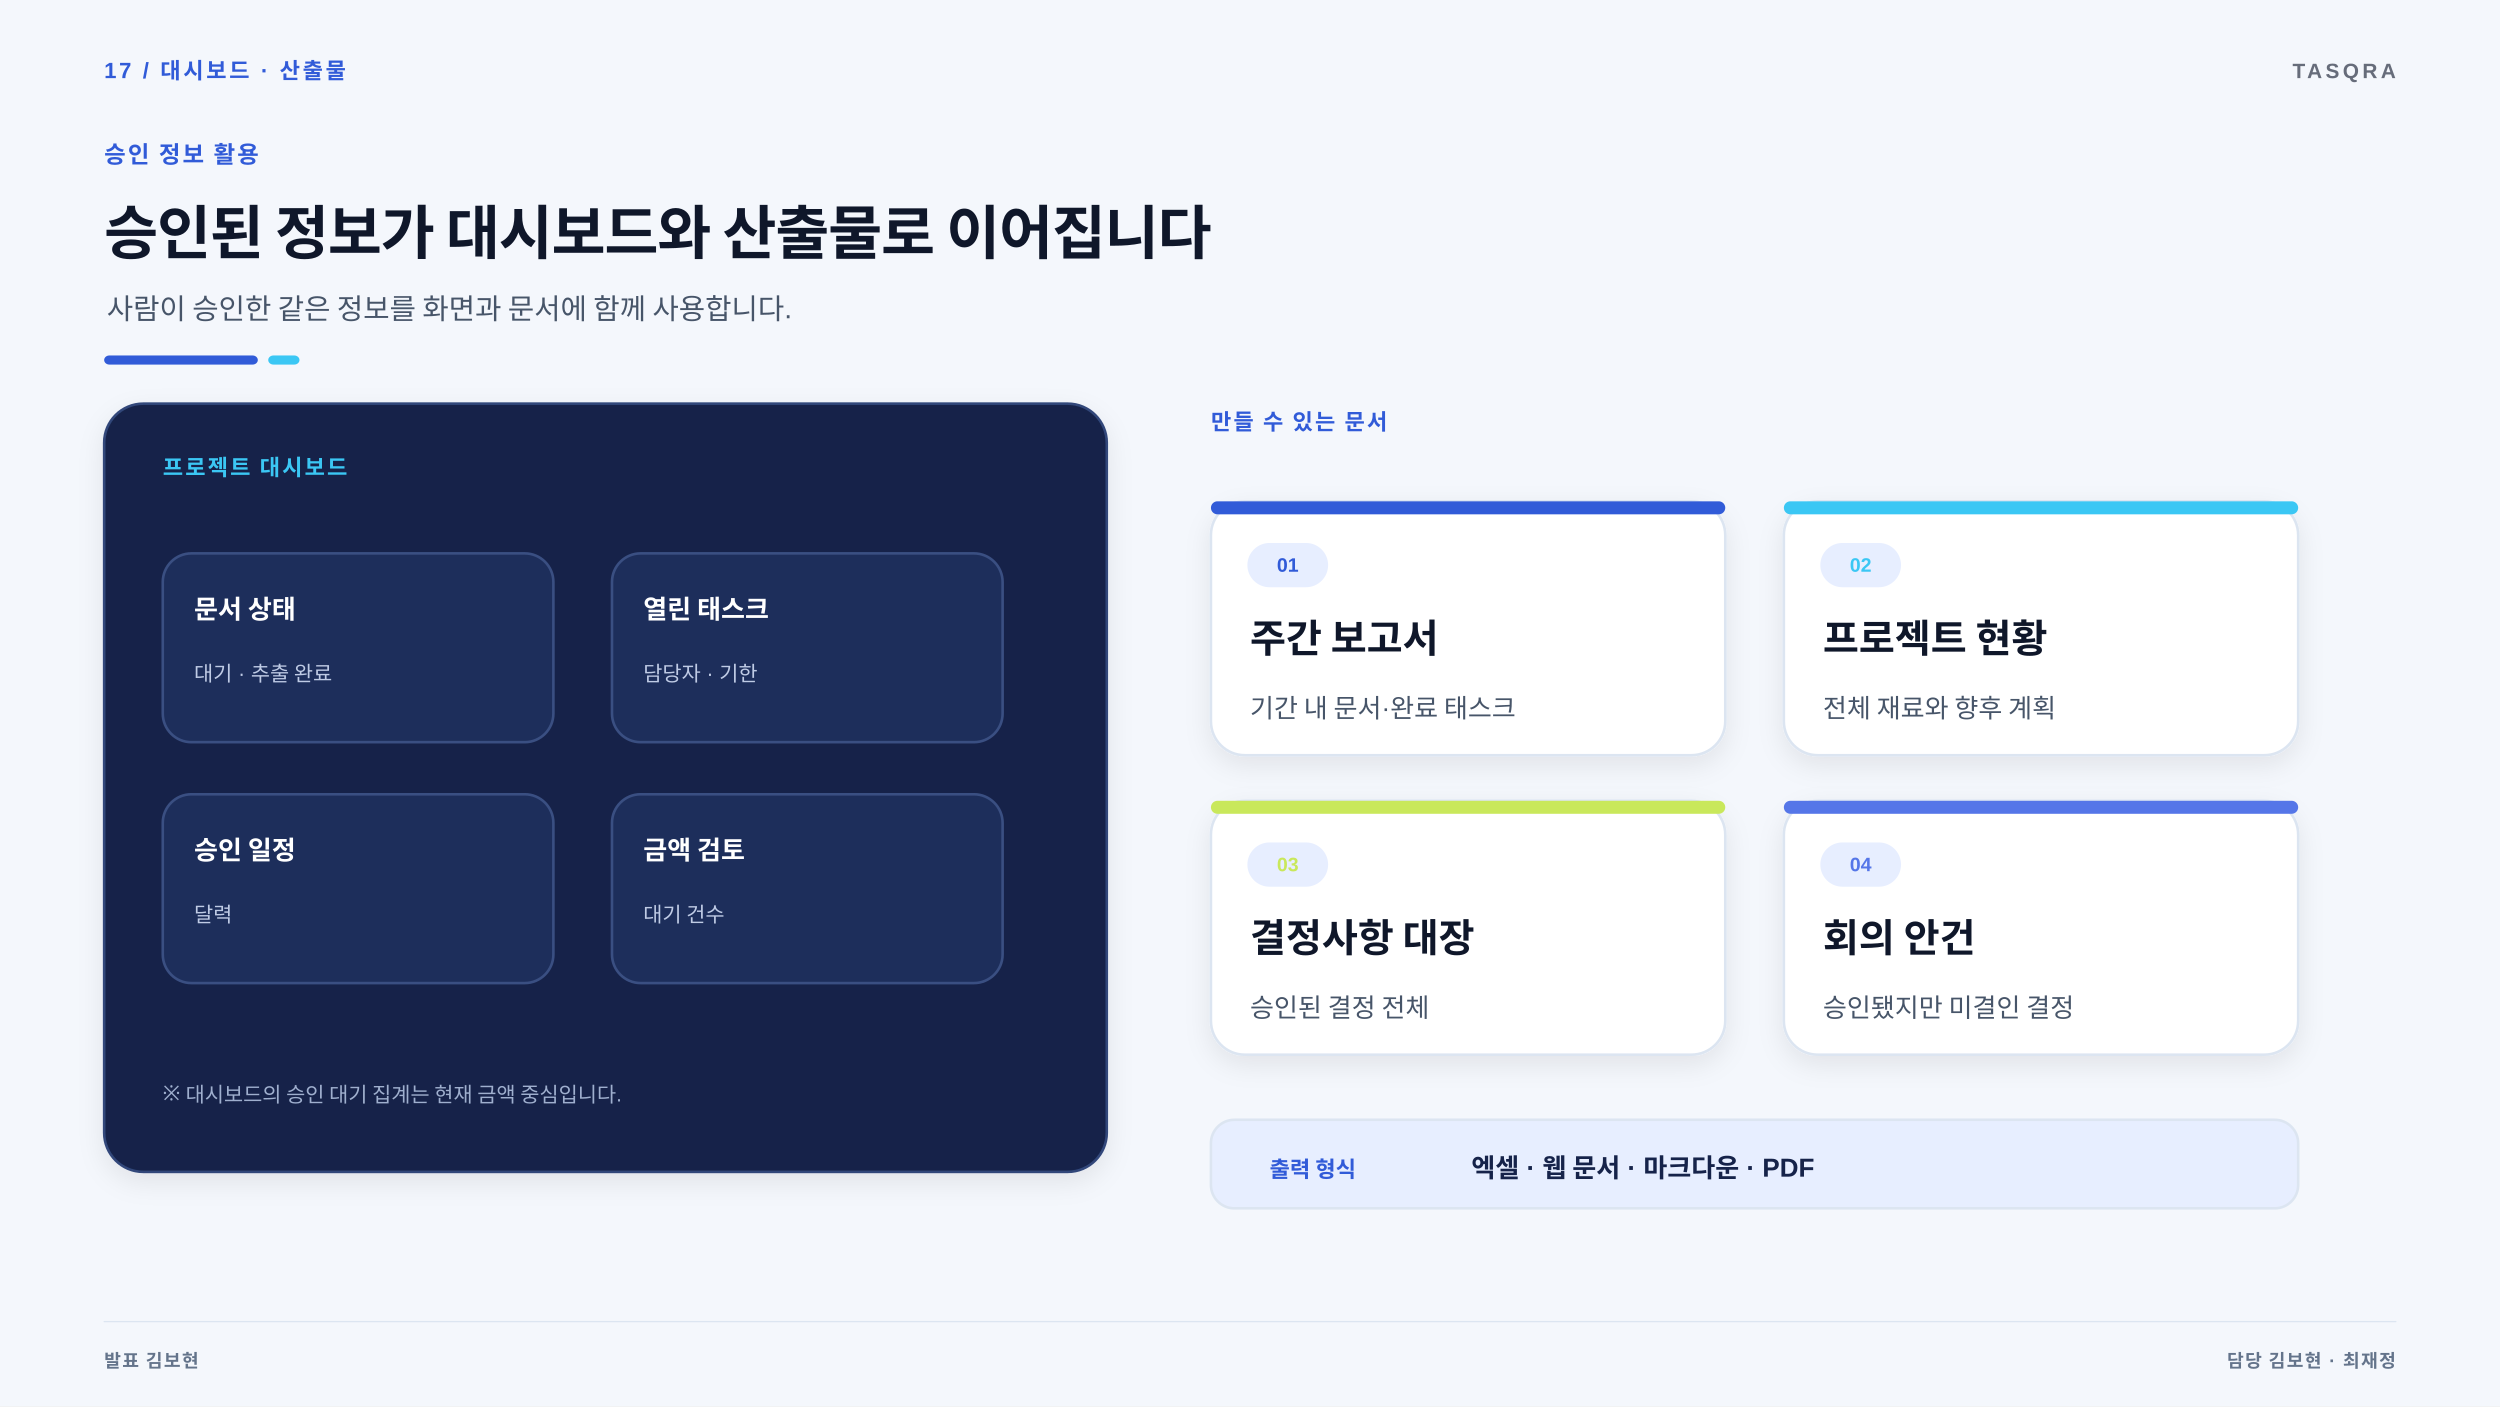
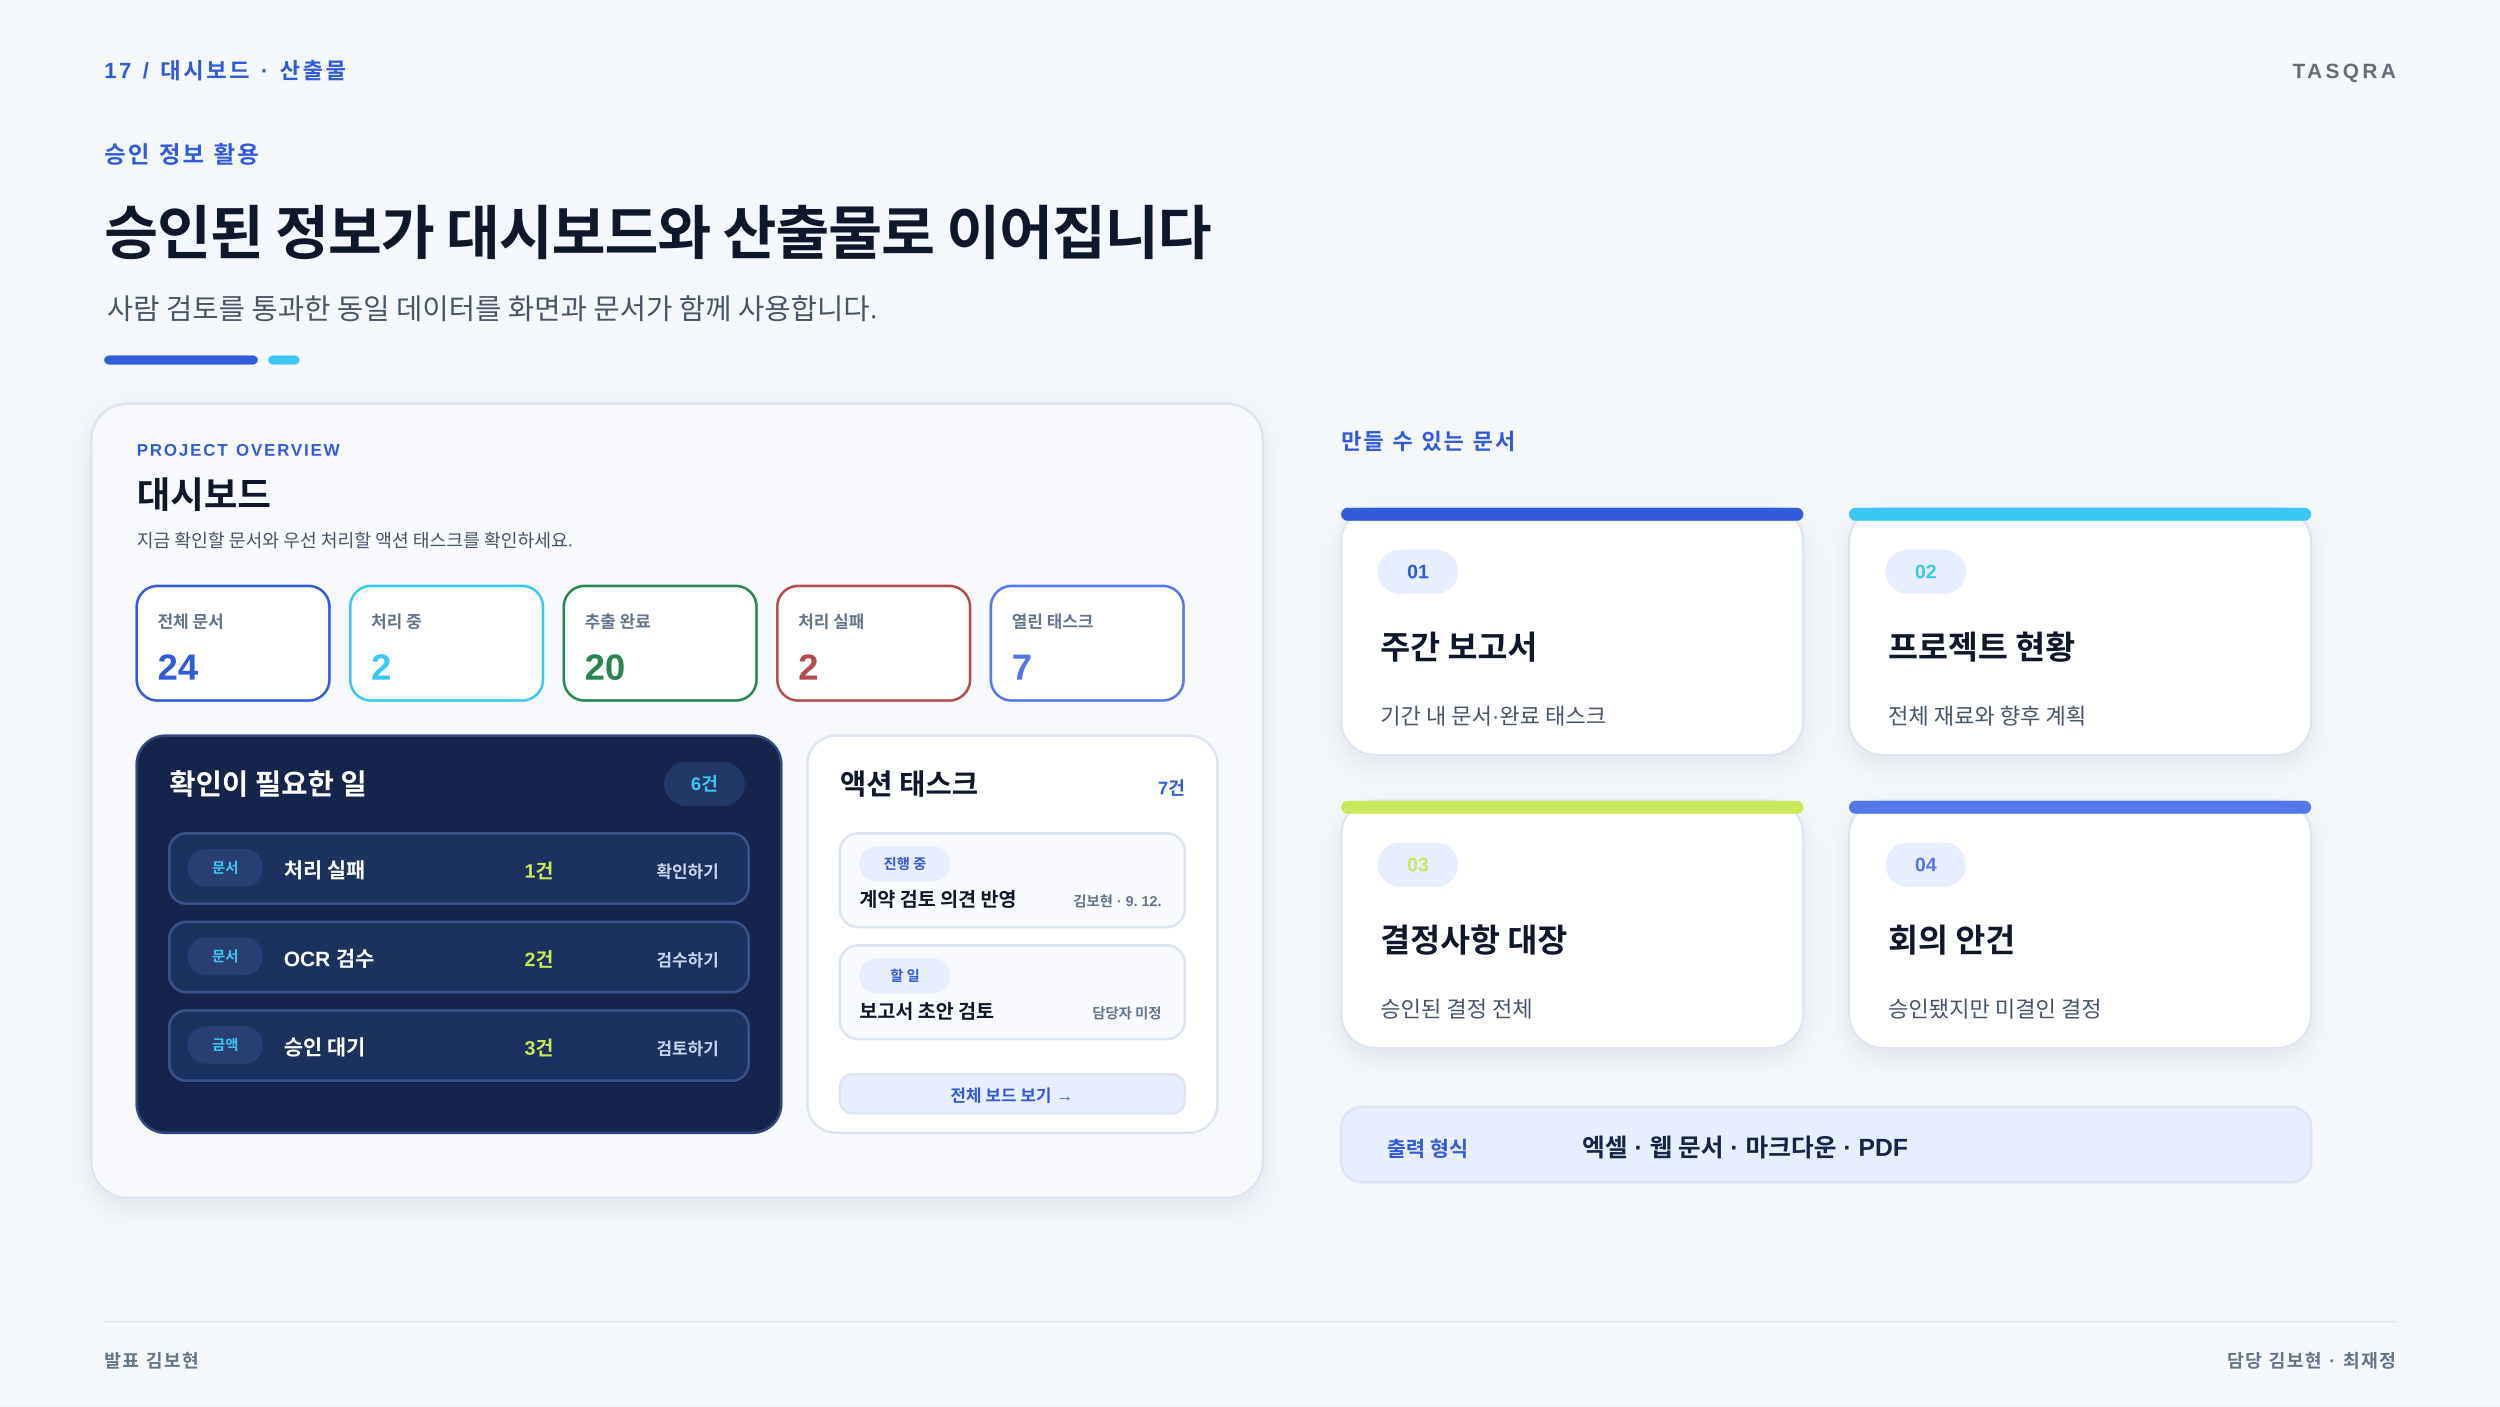
<svg xmlns="http://www.w3.org/2000/svg" width="1920" height="1080" viewBox="0 0 1920 1080">
  <defs>
    <style>@font-face{font-family:NotoKR;src:url("../../포트폴리오/NotoSansKR.ttf") format("truetype");} text{font-family:NotoKR,Arial,sans-serif;}</style>
    <filter id="shadow" x="-20%" y="-20%" width="140%" height="140%">
      <feDropShadow dx="0" dy="12" stdDeviation="16" flood-color="#0E162F" flood-opacity="0.11" />
    </filter>
    <filter id="softShadow" x="-20%" y="-20%" width="140%" height="140%">
      <feDropShadow dx="0" dy="7" stdDeviation="10" flood-color="#0E162F" flood-opacity="0.08" />
    </filter>
  </defs>
  <rect x="0" y="0" width="1920" height="1080" rx="0" fill="#F4F7FC" stroke="none" stroke-width="0" opacity="1" />
  <text x="80" y="60" font-family="NotoKR, Arial, sans-serif" font-size="17" font-weight="800" font-style="normal" fill="#315BD8" text-anchor="start" letter-spacing="2" opacity="1">17  /  대시보드 · 산출물</text>
  <text x="1840" y="60" font-family="NotoKR, Arial, sans-serif" font-size="16" font-weight="800" font-style="normal" fill="#0F172A" text-anchor="end" letter-spacing="2.6" opacity="0.62">TASQRA</text>
  <line x1="80" y1="1015" x2="1840" y2="1015" stroke="#DCE5F1" stroke-width="1" stroke-linecap="round" opacity="1" />
  <text x="80" y="1050" font-family="NotoKR, Arial, sans-serif" font-size="14" font-weight="700" font-style="normal" fill="#64748B" text-anchor="start" letter-spacing="1" opacity="1">발표  김보현</text>
  <text x="1840" y="1050" font-family="NotoKR, Arial, sans-serif" font-size="14" font-weight="700" font-style="normal" fill="#64748B" text-anchor="end" letter-spacing="1" opacity="1">담당  김보현 · 최재정</text>
  <text x="80" y="125" font-family="NotoKR, Arial, sans-serif" font-size="18" font-weight="800" font-style="normal" fill="#315BD8" text-anchor="start" letter-spacing="1.6" opacity="1">승인 정보 활용</text>
  <text x="80" y="195" font-family="NotoKR, Arial, sans-serif" font-size="45" font-weight="800" font-style="normal" fill="#0F172A" text-anchor="start" letter-spacing="-0.8" opacity="1">승인된 정보가 대시보드와 산출물로 이어집니다</text>
-   <text x="82" y="245" font-family="NotoKR, Arial, sans-serif" font-size="22" font-weight="500" font-style="normal" fill="#475569" text-anchor="start" letter-spacing="0" opacity="1">사람이 승인한 같은 정보를 화면과 문서에 함께 사용합니다.</text>
+   <text x="82" y="245" font-family="NotoKR, Arial, sans-serif" font-size="22" font-weight="500" font-style="normal" fill="#475569" text-anchor="start" letter-spacing="0" opacity="1">사람 검토를 통과한 동일 데이터를 화면과 문서가 함께 사용합니다.</text>
  <rect x="80" y="273" width="118" height="7" rx="4" fill="#315BD8" stroke="none" stroke-width="0" opacity="1" />
  <rect x="206" y="273" width="24" height="7" rx="4" fill="#3BC7F4" stroke="none" stroke-width="0" opacity="1" />
-   <rect x="80" y="310" width="770" height="590" rx="30" fill="#16234A" stroke="#31477A" stroke-width="2" opacity="1" filter="url(#softShadow)" />
-   <text x="125" y="365" font-family="NotoKR, Arial, sans-serif" font-size="17" font-weight="800" font-style="normal" fill="#3BC7F4" text-anchor="start" letter-spacing="1.6" opacity="1">프로젝트 대시보드</text>
-   <rect x="125" y="425" width="300" height="145" rx="22" fill="#1D2E5B" stroke="#3A4F82" stroke-width="2" opacity="1" />
-   <text x="149" y="475" font-family="NotoKR, Arial, sans-serif" font-size="20" font-weight="800" font-style="normal" fill="#FFFFFF" text-anchor="start" letter-spacing="0" opacity="1">문서 상태</text>
-   <text x="149" y="523" font-family="NotoKR, Arial, sans-serif" font-size="16" font-weight="500" font-style="normal" fill="#BFCBE5" text-anchor="start" letter-spacing="0" opacity="1">대기 · 추출 완료</text>
-   <rect x="470" y="425" width="300" height="145" rx="22" fill="#1D2E5B" stroke="#3A4F82" stroke-width="2" opacity="1" />
-   <text x="494" y="475" font-family="NotoKR, Arial, sans-serif" font-size="20" font-weight="800" font-style="normal" fill="#FFFFFF" text-anchor="start" letter-spacing="0" opacity="1">열린 태스크</text>
-   <text x="494" y="523" font-family="NotoKR, Arial, sans-serif" font-size="16" font-weight="500" font-style="normal" fill="#BFCBE5" text-anchor="start" letter-spacing="0" opacity="1">담당자 · 기한</text>
-   <rect x="125" y="610" width="300" height="145" rx="22" fill="#1D2E5B" stroke="#3A4F82" stroke-width="2" opacity="1" />
-   <text x="149" y="660" font-family="NotoKR, Arial, sans-serif" font-size="20" font-weight="800" font-style="normal" fill="#FFFFFF" text-anchor="start" letter-spacing="0" opacity="1">승인 일정</text>
-   <text x="149" y="708" font-family="NotoKR, Arial, sans-serif" font-size="16" font-weight="500" font-style="normal" fill="#BFCBE5" text-anchor="start" letter-spacing="0" opacity="1">달력</text>
-   <rect x="470" y="610" width="300" height="145" rx="22" fill="#1D2E5B" stroke="#3A4F82" stroke-width="2" opacity="1" />
-   <text x="494" y="660" font-family="NotoKR, Arial, sans-serif" font-size="20" font-weight="800" font-style="normal" fill="#FFFFFF" text-anchor="start" letter-spacing="0" opacity="1">금액 검토</text>
-   <text x="494" y="708" font-family="NotoKR, Arial, sans-serif" font-size="16" font-weight="500" font-style="normal" fill="#BFCBE5" text-anchor="start" letter-spacing="0" opacity="1">대기 건수</text>
-   <text x="125" y="845" font-family="NotoKR, Arial, sans-serif" font-size="16" font-weight="500" font-style="normal" fill="#9FAFCE" text-anchor="start" letter-spacing="0" opacity="1">※ 대시보드의 승인 대기 집계는 현재 금액 중심입니다.</text>
-   <text x="930" y="330" font-family="NotoKR, Arial, sans-serif" font-size="17" font-weight="800" font-style="normal" fill="#315BD8" text-anchor="start" letter-spacing="1.6" opacity="1">만들 수 있는 문서</text>
-   <rect x="930" y="385" width="395" height="195" rx="26" fill="#FFFFFF" stroke="#DCE5F1" stroke-width="2" opacity="1" filter="url(#softShadow)" />
-   <rect x="930" y="385" width="395" height="10" rx="5" fill="#315BD8" stroke="none" stroke-width="0" opacity="1" />
-   <rect x="958" y="417" width="62" height="34" rx="17.0" fill="#E7EEFF" stroke="none" stroke-width="0" opacity="1" />
-   <text x="989.0" y="439.1" font-family="NotoKR, Arial, sans-serif" font-size="15" font-weight="700" font-style="normal" fill="#315BD8" text-anchor="middle" letter-spacing="0" opacity="1">01</text>
-   <text x="960" y="501" font-family="NotoKR, Arial, sans-serif" font-size="30" font-weight="800" font-style="normal" fill="#0F172A" text-anchor="start" letter-spacing="0" opacity="1">주간 보고서</text>
-   <text x="960" y="551" font-family="NotoKR, Arial, sans-serif" font-size="20" font-weight="500" fill="#475569" text-anchor="start">
-     <tspan x="960" dy="0">기간 내 문서·완료 태스크</tspan>
+   <rect x="70" y="310" width="900" height="610" rx="28" fill="#F7F9FD" stroke="#DCE5F1" stroke-width="2" opacity="1" filter="url(#softShadow)" />
+   <text x="105" y="350" font-family="NotoKR, Arial, sans-serif" font-size="13" font-weight="800" font-style="normal" fill="#315BD8" text-anchor="start" letter-spacing="1.4" opacity="1">PROJECT OVERVIEW</text>
+   <text x="105" y="390" font-family="NotoKR, Arial, sans-serif" font-size="28" font-weight="800" font-style="normal" fill="#0F172A" text-anchor="start" letter-spacing="0" opacity="1">대시보드</text>
+   <text x="105" y="420" font-family="NotoKR, Arial, sans-serif" font-size="14" font-weight="500" font-style="normal" fill="#475569" text-anchor="start" letter-spacing="0" opacity="1">지금 확인할 문서와 우선 처리할 액션 태스크를 확인하세요.</text>
+   <rect x="105" y="450" width="148" height="88" rx="16" fill="#FFFFFF" stroke="#315BD8" stroke-width="2" opacity="1" />
+   <text x="121" y="482" font-family="NotoKR, Arial, sans-serif" font-size="13" font-weight="700" font-style="normal" fill="#64748B" text-anchor="start" letter-spacing="0" opacity="1">전체 문서</text>
+   <text x="121" y="522" font-family="NotoKR, Arial, sans-serif" font-size="28" font-weight="800" font-style="normal" fill="#315BD8" text-anchor="start" letter-spacing="0" opacity="1">24</text>
+   <rect x="269" y="450" width="148" height="88" rx="16" fill="#FFFFFF" stroke="#3BC7F4" stroke-width="2" opacity="1" />
+   <text x="285" y="482" font-family="NotoKR, Arial, sans-serif" font-size="13" font-weight="700" font-style="normal" fill="#64748B" text-anchor="start" letter-spacing="0" opacity="1">처리 중</text>
+   <text x="285" y="522" font-family="NotoKR, Arial, sans-serif" font-size="28" font-weight="800" font-style="normal" fill="#3BC7F4" text-anchor="start" letter-spacing="0" opacity="1">2</text>
+   <rect x="433" y="450" width="148" height="88" rx="16" fill="#FFFFFF" stroke="#298451" stroke-width="2" opacity="1" />
+   <text x="449" y="482" font-family="NotoKR, Arial, sans-serif" font-size="13" font-weight="700" font-style="normal" fill="#64748B" text-anchor="start" letter-spacing="0" opacity="1">추출 완료</text>
+   <text x="449" y="522" font-family="NotoKR, Arial, sans-serif" font-size="28" font-weight="800" font-style="normal" fill="#298451" text-anchor="start" letter-spacing="0" opacity="1">20</text>
+   <rect x="597" y="450" width="148" height="88" rx="16" fill="#FFFFFF" stroke="#B34C4C" stroke-width="2" opacity="1" />
+   <text x="613" y="482" font-family="NotoKR, Arial, sans-serif" font-size="13" font-weight="700" font-style="normal" fill="#64748B" text-anchor="start" letter-spacing="0" opacity="1">처리 실패</text>
+   <text x="613" y="522" font-family="NotoKR, Arial, sans-serif" font-size="28" font-weight="800" font-style="normal" fill="#B34C4C" text-anchor="start" letter-spacing="0" opacity="1">2</text>
+   <rect x="761" y="450" width="148" height="88" rx="16" fill="#FFFFFF" stroke="#5576E8" stroke-width="2" opacity="1" />
+   <text x="777" y="482" font-family="NotoKR, Arial, sans-serif" font-size="13" font-weight="700" font-style="normal" fill="#64748B" text-anchor="start" letter-spacing="0" opacity="1">열린 태스크</text>
+   <text x="777" y="522" font-family="NotoKR, Arial, sans-serif" font-size="28" font-weight="800" font-style="normal" fill="#5576E8" text-anchor="start" letter-spacing="0" opacity="1">7</text>
+   <rect x="105" y="565" width="495" height="305" rx="22" fill="#16234A" stroke="#31477A" stroke-width="2" opacity="1" />
+   <text x="130" y="610" font-family="NotoKR, Arial, sans-serif" font-size="22" font-weight="800" font-style="normal" fill="#FFFFFF" text-anchor="start" letter-spacing="0" opacity="1">확인이 필요한 일</text>
+   <rect x="510" y="585" width="62" height="34" rx="17.0" fill="#243866" stroke="none" stroke-width="0" opacity="1" />
+   <text x="541.0" y="606.76" font-family="NotoKR, Arial, sans-serif" font-size="14" font-weight="700" font-style="normal" fill="#3BC7F4" text-anchor="middle" letter-spacing="0" opacity="1">6건</text>
+   <rect x="130" y="640" width="445" height="54" rx="13" fill="#1D315F" stroke="#3A5289" stroke-width="2" opacity="1" />
+   <rect x="144" y="652" width="58" height="29" rx="14.5" fill="#293F73" stroke="none" stroke-width="0" opacity="1" />
+   <text x="173.0" y="670.24" font-family="NotoKR, Arial, sans-serif" font-size="11" font-weight="700" font-style="normal" fill="#3BC7F4" text-anchor="middle" letter-spacing="0" opacity="1">문서</text>
+   <text x="218" y="674" font-family="NotoKR, Arial, sans-serif" font-size="16" font-weight="800" font-style="normal" fill="#FFFFFF" text-anchor="start" letter-spacing="0" opacity="1">처리 실패</text>
+   <text x="425" y="674" font-family="NotoKR, Arial, sans-serif" font-size="15" font-weight="800" font-style="normal" fill="#C9E85B" text-anchor="end" letter-spacing="0" opacity="1">1건</text>
+   <text x="552" y="674" font-family="NotoKR, Arial, sans-serif" font-size="13" font-weight="700" font-style="normal" fill="#C8D4EC" text-anchor="end" letter-spacing="0" opacity="1">확인하기</text>
+   <rect x="130" y="708" width="445" height="54" rx="13" fill="#1D315F" stroke="#3A5289" stroke-width="2" opacity="1" />
+   <rect x="144" y="720" width="58" height="29" rx="14.5" fill="#293F73" stroke="none" stroke-width="0" opacity="1" />
+   <text x="173.0" y="738.24" font-family="NotoKR, Arial, sans-serif" font-size="11" font-weight="700" font-style="normal" fill="#3BC7F4" text-anchor="middle" letter-spacing="0" opacity="1">문서</text>
+   <text x="218" y="742" font-family="NotoKR, Arial, sans-serif" font-size="16" font-weight="800" font-style="normal" fill="#FFFFFF" text-anchor="start" letter-spacing="0" opacity="1">OCR 검수</text>
+   <text x="425" y="742" font-family="NotoKR, Arial, sans-serif" font-size="15" font-weight="800" font-style="normal" fill="#C9E85B" text-anchor="end" letter-spacing="0" opacity="1">2건</text>
+   <text x="552" y="742" font-family="NotoKR, Arial, sans-serif" font-size="13" font-weight="700" font-style="normal" fill="#C8D4EC" text-anchor="end" letter-spacing="0" opacity="1">검수하기</text>
+   <rect x="130" y="776" width="445" height="54" rx="13" fill="#1D315F" stroke="#3A5289" stroke-width="2" opacity="1" />
+   <rect x="144" y="788" width="58" height="29" rx="14.5" fill="#293F73" stroke="none" stroke-width="0" opacity="1" />
+   <text x="173.0" y="806.24" font-family="NotoKR, Arial, sans-serif" font-size="11" font-weight="700" font-style="normal" fill="#3BC7F4" text-anchor="middle" letter-spacing="0" opacity="1">금액</text>
+   <text x="218" y="810" font-family="NotoKR, Arial, sans-serif" font-size="16" font-weight="800" font-style="normal" fill="#FFFFFF" text-anchor="start" letter-spacing="0" opacity="1">승인 대기</text>
+   <text x="425" y="810" font-family="NotoKR, Arial, sans-serif" font-size="15" font-weight="800" font-style="normal" fill="#C9E85B" text-anchor="end" letter-spacing="0" opacity="1">3건</text>
+   <text x="552" y="810" font-family="NotoKR, Arial, sans-serif" font-size="13" font-weight="700" font-style="normal" fill="#C8D4EC" text-anchor="end" letter-spacing="0" opacity="1">검토하기</text>
+   <rect x="620" y="565" width="315" height="305" rx="22" fill="#FFFFFF" stroke="#DCE5F1" stroke-width="2" opacity="1" />
+   <text x="645" y="610" font-family="NotoKR, Arial, sans-serif" font-size="22" font-weight="800" font-style="normal" fill="#0F172A" text-anchor="start" letter-spacing="0" opacity="1">액션 태스크</text>
+   <text x="910" y="610" font-family="NotoKR, Arial, sans-serif" font-size="14" font-weight="800" font-style="normal" fill="#315BD8" text-anchor="end" letter-spacing="0" opacity="1">7건</text>
+   <rect x="645" y="640" width="265" height="72" rx="14" fill="#F8FAFD" stroke="#DCE5F1" stroke-width="2" opacity="1" />
+   <rect x="660" y="650" width="70" height="27" rx="13.5" fill="#E7EEFF" stroke="none" stroke-width="0" opacity="1" />
+   <text x="695.0" y="667.24" font-family="NotoKR, Arial, sans-serif" font-size="11" font-weight="700" font-style="normal" fill="#315BD8" text-anchor="middle" letter-spacing="0" opacity="1">진행 중</text>
+   <text x="660" y="696" font-family="NotoKR, Arial, sans-serif" font-size="15" font-weight="800" font-style="normal" fill="#0F172A" text-anchor="start" letter-spacing="0" opacity="1">계약 검토 의견 반영</text>
+   <text x="892" y="696" font-family="NotoKR, Arial, sans-serif" font-size="11" font-weight="600" font-style="normal" fill="#64748B" text-anchor="end" letter-spacing="0" opacity="1">김보현 · 9. 12.</text>
+   <rect x="645" y="726" width="265" height="72" rx="14" fill="#F8FAFD" stroke="#DCE5F1" stroke-width="2" opacity="1" />
+   <rect x="660" y="736" width="70" height="27" rx="13.5" fill="#E7EEFF" stroke="none" stroke-width="0" opacity="1" />
+   <text x="695.0" y="753.24" font-family="NotoKR, Arial, sans-serif" font-size="11" font-weight="700" font-style="normal" fill="#315BD8" text-anchor="middle" letter-spacing="0" opacity="1">할 일</text>
+   <text x="660" y="782" font-family="NotoKR, Arial, sans-serif" font-size="15" font-weight="800" font-style="normal" fill="#0F172A" text-anchor="start" letter-spacing="0" opacity="1">보고서 초안 검토</text>
+   <text x="892" y="782" font-family="NotoKR, Arial, sans-serif" font-size="11" font-weight="600" font-style="normal" fill="#64748B" text-anchor="end" letter-spacing="0" opacity="1">담당자 미정</text>
+   <rect x="645" y="825" width="265" height="30" rx="10" fill="#E7EEFF" stroke="#DCE5F1" stroke-width="2" opacity="1" />
+   <text x="777" y="846" font-family="NotoKR, Arial, sans-serif" font-size="13" font-weight="800" font-style="normal" fill="#315BD8" text-anchor="middle" letter-spacing="0" opacity="1">전체 보드 보기  →</text>
+   <text x="1030" y="345" font-family="NotoKR, Arial, sans-serif" font-size="17" font-weight="800" font-style="normal" fill="#315BD8" text-anchor="start" letter-spacing="1.4" opacity="1">만들 수 있는 문서</text>
+   <rect x="1030" y="390" width="355" height="190" rx="26" fill="#FFFFFF" stroke="#DCE5F1" stroke-width="2" opacity="1" filter="url(#softShadow)" />
+   <rect x="1030" y="390" width="355" height="10" rx="5" fill="#315BD8" stroke="none" stroke-width="0" opacity="1" />
+   <rect x="1058" y="422" width="62" height="34" rx="17.0" fill="#E7EEFF" stroke="none" stroke-width="0" opacity="1" />
+   <text x="1089.0" y="444.1" font-family="NotoKR, Arial, sans-serif" font-size="15" font-weight="700" font-style="normal" fill="#315BD8" text-anchor="middle" letter-spacing="0" opacity="1">01</text>
+   <text x="1060" y="506" font-family="NotoKR, Arial, sans-serif" font-size="25" font-weight="800" font-style="normal" fill="#0F172A" text-anchor="start" letter-spacing="0" opacity="1">주간 보고서</text>
+   <text x="1060" y="556" font-family="NotoKR, Arial, sans-serif" font-size="17" font-weight="500" fill="#475569" text-anchor="start">
+     <tspan x="1060" dy="0">기간 내 문서·완료 태스크</tspan>
  </text>
-   <rect x="1370" y="385" width="395" height="195" rx="26" fill="#FFFFFF" stroke="#DCE5F1" stroke-width="2" opacity="1" filter="url(#softShadow)" />
-   <rect x="1370" y="385" width="395" height="10" rx="5" fill="#3BC7F4" stroke="none" stroke-width="0" opacity="1" />
-   <rect x="1398" y="417" width="62" height="34" rx="17.0" fill="#E7EEFF" stroke="none" stroke-width="0" opacity="1" />
-   <text x="1429.0" y="439.1" font-family="NotoKR, Arial, sans-serif" font-size="15" font-weight="700" font-style="normal" fill="#3BC7F4" text-anchor="middle" letter-spacing="0" opacity="1">02</text>
-   <text x="1400" y="501" font-family="NotoKR, Arial, sans-serif" font-size="30" font-weight="800" font-style="normal" fill="#0F172A" text-anchor="start" letter-spacing="0" opacity="1">프로젝트 현황</text>
-   <text x="1400" y="551" font-family="NotoKR, Arial, sans-serif" font-size="20" font-weight="500" fill="#475569" text-anchor="start">
-     <tspan x="1400" dy="0">전체 재료와 향후 계획</tspan>
+   <rect x="1420" y="390" width="355" height="190" rx="26" fill="#FFFFFF" stroke="#DCE5F1" stroke-width="2" opacity="1" filter="url(#softShadow)" />
+   <rect x="1420" y="390" width="355" height="10" rx="5" fill="#3BC7F4" stroke="none" stroke-width="0" opacity="1" />
+   <rect x="1448" y="422" width="62" height="34" rx="17.0" fill="#E7EEFF" stroke="none" stroke-width="0" opacity="1" />
+   <text x="1479.0" y="444.1" font-family="NotoKR, Arial, sans-serif" font-size="15" font-weight="700" font-style="normal" fill="#3BC7F4" text-anchor="middle" letter-spacing="0" opacity="1">02</text>
+   <text x="1450" y="506" font-family="NotoKR, Arial, sans-serif" font-size="25" font-weight="800" font-style="normal" fill="#0F172A" text-anchor="start" letter-spacing="0" opacity="1">프로젝트 현황</text>
+   <text x="1450" y="556" font-family="NotoKR, Arial, sans-serif" font-size="17" font-weight="500" fill="#475569" text-anchor="start">
+     <tspan x="1450" dy="0">전체 재료와 향후 계획</tspan>
  </text>
-   <rect x="930" y="615" width="395" height="195" rx="26" fill="#FFFFFF" stroke="#DCE5F1" stroke-width="2" opacity="1" filter="url(#softShadow)" />
-   <rect x="930" y="615" width="395" height="10" rx="5" fill="#C9E85B" stroke="none" stroke-width="0" opacity="1" />
-   <rect x="958" y="647" width="62" height="34" rx="17.0" fill="#E7EEFF" stroke="none" stroke-width="0" opacity="1" />
-   <text x="989.0" y="669.1" font-family="NotoKR, Arial, sans-serif" font-size="15" font-weight="700" font-style="normal" fill="#C9E85B" text-anchor="middle" letter-spacing="0" opacity="1">03</text>
-   <text x="960" y="731" font-family="NotoKR, Arial, sans-serif" font-size="30" font-weight="800" font-style="normal" fill="#0F172A" text-anchor="start" letter-spacing="0" opacity="1">결정사항 대장</text>
-   <text x="960" y="781" font-family="NotoKR, Arial, sans-serif" font-size="20" font-weight="500" fill="#475569" text-anchor="start">
-     <tspan x="960" dy="0">승인된 결정 전체</tspan>
+   <rect x="1030" y="615" width="355" height="190" rx="26" fill="#FFFFFF" stroke="#DCE5F1" stroke-width="2" opacity="1" filter="url(#softShadow)" />
+   <rect x="1030" y="615" width="355" height="10" rx="5" fill="#C9E85B" stroke="none" stroke-width="0" opacity="1" />
+   <rect x="1058" y="647" width="62" height="34" rx="17.0" fill="#E7EEFF" stroke="none" stroke-width="0" opacity="1" />
+   <text x="1089.0" y="669.1" font-family="NotoKR, Arial, sans-serif" font-size="15" font-weight="700" font-style="normal" fill="#C9E85B" text-anchor="middle" letter-spacing="0" opacity="1">03</text>
+   <text x="1060" y="731" font-family="NotoKR, Arial, sans-serif" font-size="25" font-weight="800" font-style="normal" fill="#0F172A" text-anchor="start" letter-spacing="0" opacity="1">결정사항 대장</text>
+   <text x="1060" y="781" font-family="NotoKR, Arial, sans-serif" font-size="17" font-weight="500" fill="#475569" text-anchor="start">
+     <tspan x="1060" dy="0">승인된 결정 전체</tspan>
  </text>
-   <rect x="1370" y="615" width="395" height="195" rx="26" fill="#FFFFFF" stroke="#DCE5F1" stroke-width="2" opacity="1" filter="url(#softShadow)" />
-   <rect x="1370" y="615" width="395" height="10" rx="5" fill="#5576E8" stroke="none" stroke-width="0" opacity="1" />
-   <rect x="1398" y="647" width="62" height="34" rx="17.0" fill="#E7EEFF" stroke="none" stroke-width="0" opacity="1" />
-   <text x="1429.0" y="669.1" font-family="NotoKR, Arial, sans-serif" font-size="15" font-weight="700" font-style="normal" fill="#5576E8" text-anchor="middle" letter-spacing="0" opacity="1">04</text>
-   <text x="1400" y="731" font-family="NotoKR, Arial, sans-serif" font-size="30" font-weight="800" font-style="normal" fill="#0F172A" text-anchor="start" letter-spacing="0" opacity="1">회의 안건</text>
-   <text x="1400" y="781" font-family="NotoKR, Arial, sans-serif" font-size="20" font-weight="500" fill="#475569" text-anchor="start">
-     <tspan x="1400" dy="0">승인됐지만 미결인 결정</tspan>
+   <rect x="1420" y="615" width="355" height="190" rx="26" fill="#FFFFFF" stroke="#DCE5F1" stroke-width="2" opacity="1" filter="url(#softShadow)" />
+   <rect x="1420" y="615" width="355" height="10" rx="5" fill="#5576E8" stroke="none" stroke-width="0" opacity="1" />
+   <rect x="1448" y="647" width="62" height="34" rx="17.0" fill="#E7EEFF" stroke="none" stroke-width="0" opacity="1" />
+   <text x="1479.0" y="669.1" font-family="NotoKR, Arial, sans-serif" font-size="15" font-weight="700" font-style="normal" fill="#5576E8" text-anchor="middle" letter-spacing="0" opacity="1">04</text>
+   <text x="1450" y="731" font-family="NotoKR, Arial, sans-serif" font-size="25" font-weight="800" font-style="normal" fill="#0F172A" text-anchor="start" letter-spacing="0" opacity="1">회의 안건</text>
+   <text x="1450" y="781" font-family="NotoKR, Arial, sans-serif" font-size="17" font-weight="500" fill="#475569" text-anchor="start">
+     <tspan x="1450" dy="0">승인됐지만 미결인 결정</tspan>
  </text>
-   <rect x="930" y="860" width="835" height="68" rx="18" fill="#E7EEFF" stroke="#DCE5F1" stroke-width="2" opacity="1" />
-   <text x="975" y="904" font-family="NotoKR, Arial, sans-serif" font-size="17" font-weight="800" font-style="normal" fill="#315BD8" text-anchor="start" letter-spacing="0" opacity="1">출력 형식</text>
-   <text x="1130" y="904" font-family="NotoKR, Arial, sans-serif" font-size="20" font-weight="800" font-style="normal" fill="#16234A" text-anchor="start" letter-spacing="0" opacity="1">엑셀 · 웹 문서 · 마크다운 · PDF</text>
+   <rect x="1030" y="850" width="745" height="58" rx="16" fill="#E7EEFF" stroke="#DCE5F1" stroke-width="2" opacity="1" />
+   <text x="1065" y="888" font-family="NotoKR, Arial, sans-serif" font-size="16" font-weight="800" font-style="normal" fill="#315BD8" text-anchor="start" letter-spacing="0" opacity="1">출력 형식</text>
+   <text x="1215" y="888" font-family="NotoKR, Arial, sans-serif" font-size="19" font-weight="800" font-style="normal" fill="#16234A" text-anchor="start" letter-spacing="0" opacity="1">엑셀 · 웹 문서 · 마크다운 · PDF</text>
</svg>
